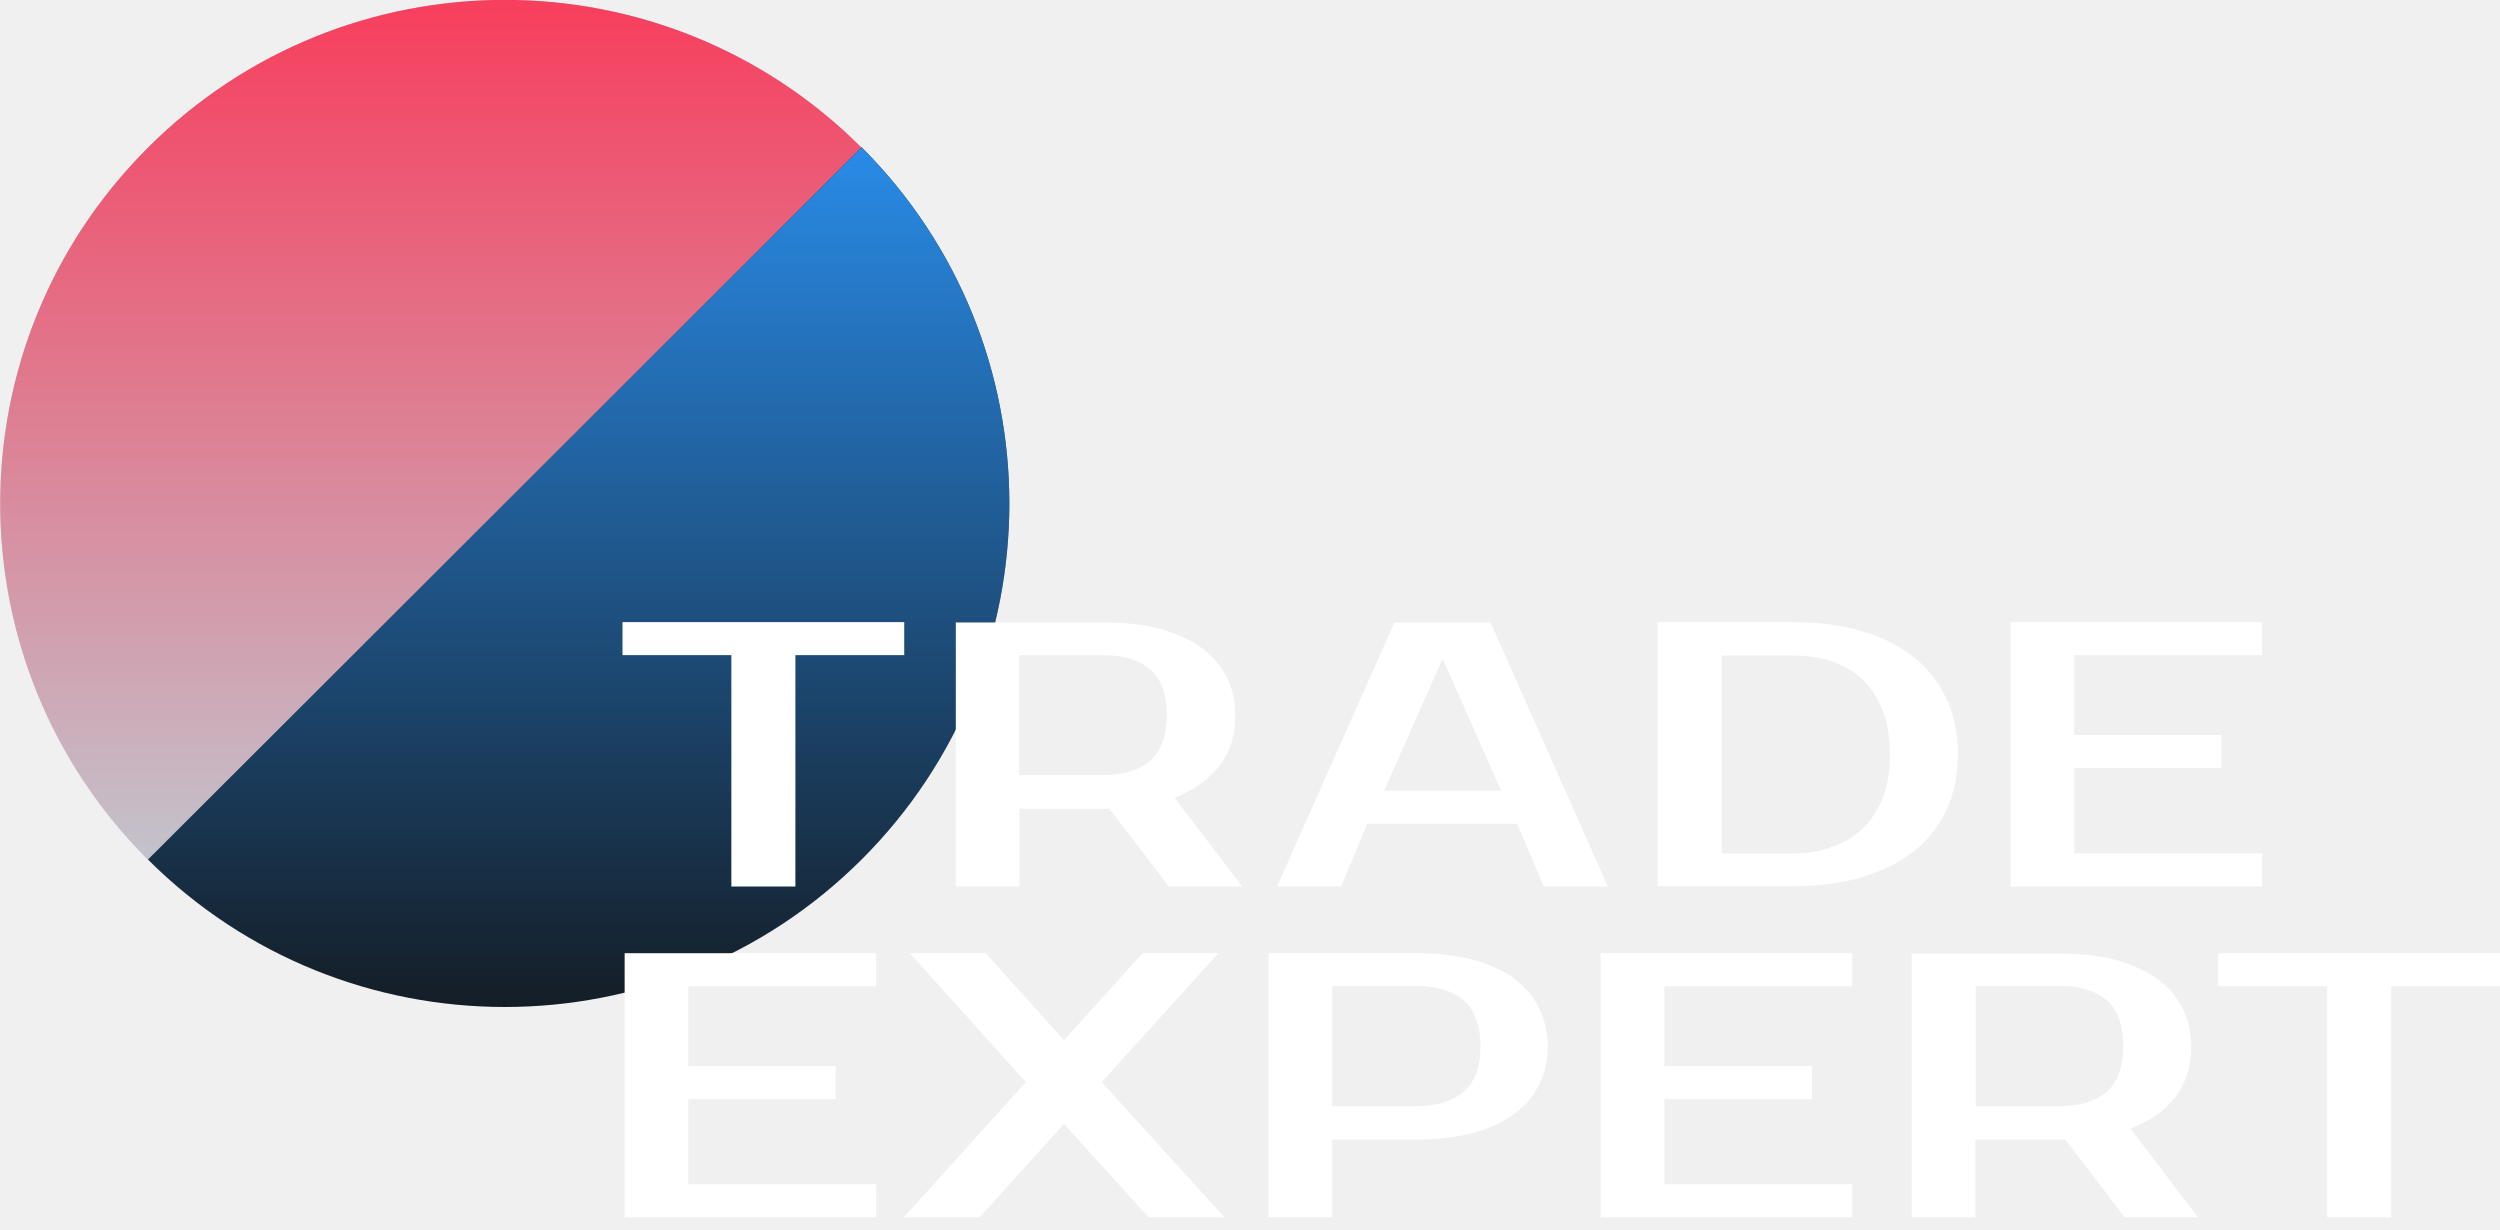
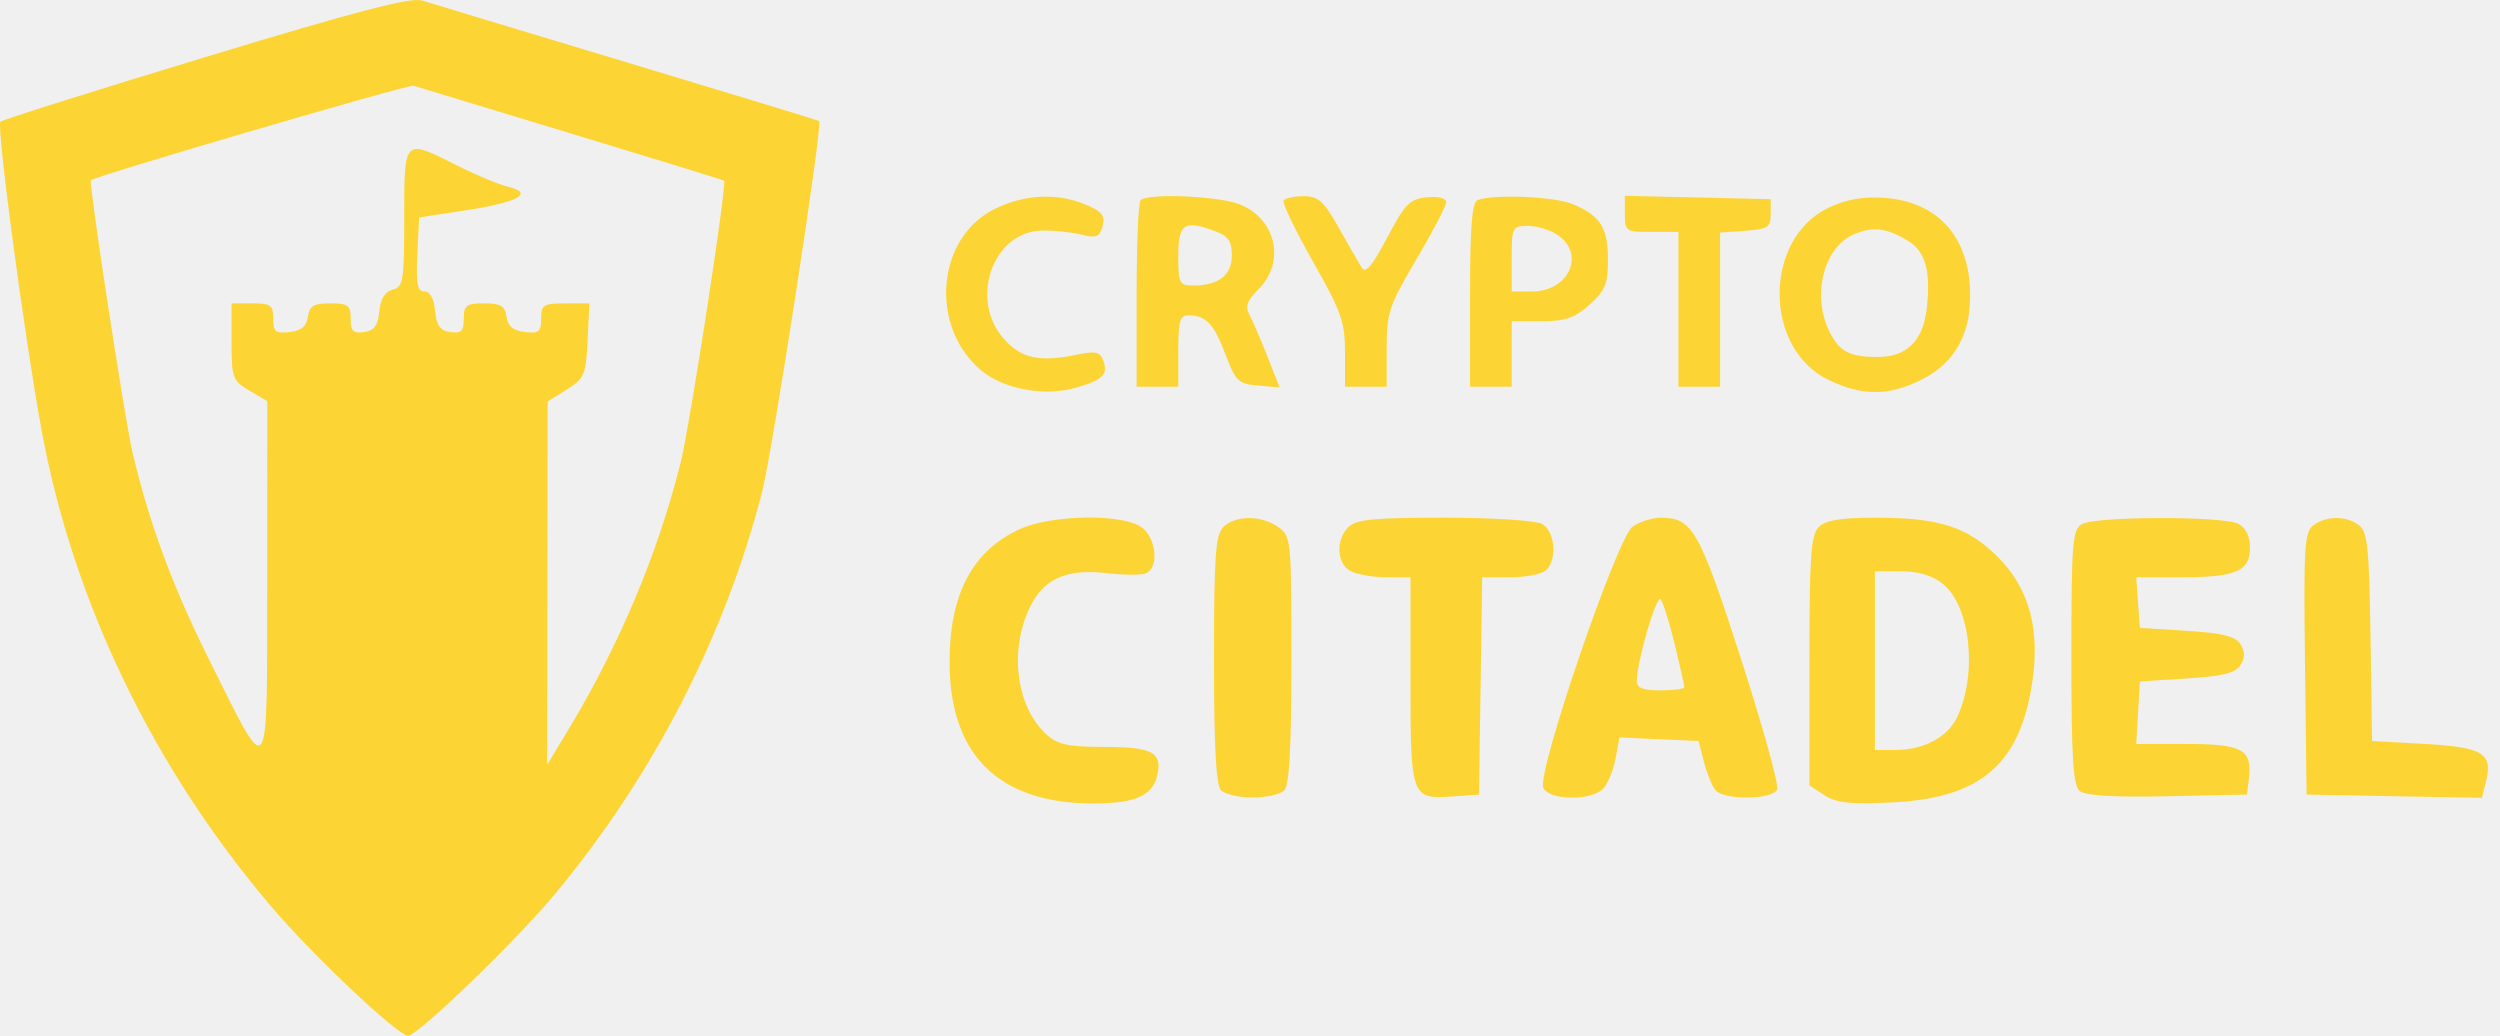
- <svg xmlns="http://www.w3.org/2000/svg" width="120" height="59" viewBox="0 0 120 59" fill="none">
-   <g clip-path="url(#clip0_96_20365)">
-     <path d="M7.103 7.086C-2.357 16.524 -2.357 31.821 7.103 41.275L41.354 7.086C31.895 -2.368 16.562 -2.368 7.103 7.086Z" fill="#10113D" fill-opacity="0.2" />
-     <path d="M7.103 7.086C-2.357 16.524 -2.357 31.821 7.103 41.275L41.354 7.086C31.895 -2.368 16.562 -2.368 7.103 7.086Z" fill="url(#paint0_linear_96_20365)" />
-     <path d="M41.354 41.258C50.813 31.821 50.813 16.524 41.354 7.069L7.103 41.258C16.562 50.695 31.895 50.695 41.354 41.258Z" fill="#141D26" />
-     <path d="M41.354 41.258C50.813 31.821 50.813 16.524 41.354 7.069L7.103 41.258C16.562 50.695 31.895 50.695 41.354 41.258Z" fill="url(#paint1_linear_96_20365)" />
-     <path d="M35.105 42.553H38.179V31.446H43.403V29.862H29.88V31.446H35.105V42.553Z" fill="white" />
-     <path d="M58.498 36.812C59.027 36.148 59.3 35.313 59.3 34.342C59.3 33.644 59.146 32.996 58.856 32.451C58.566 31.889 58.139 31.429 57.593 31.037C57.046 30.663 56.38 30.373 55.612 30.169C54.843 29.964 53.956 29.879 52.982 29.879H45.879V42.553H48.936V38.822H53.256L56.107 42.553H59.624L56.38 38.294C57.268 37.936 57.985 37.442 58.498 36.812ZM48.919 31.446H52.948C53.939 31.446 54.69 31.685 55.219 32.145C55.748 32.605 56.005 33.337 56.005 34.325C56.005 35.313 55.731 36.045 55.219 36.505C54.69 36.965 53.922 37.204 52.948 37.204H48.919V31.446Z" fill="white" />
-     <path d="M65.634 39.538H72.823L74.103 42.553H77.177L71.576 29.947L71.542 29.879H66.932L61.297 42.553H64.371L65.634 39.538ZM69.254 31.634L72.054 37.953H66.437L69.237 31.634H69.254Z" fill="white" />
-     <path d="M93.398 38.958C93.773 38.175 93.978 37.238 93.978 36.216C93.978 35.177 93.79 34.257 93.398 33.473C93.022 32.69 92.476 32.008 91.776 31.48C91.093 30.952 90.256 30.543 89.283 30.271C88.327 29.998 87.251 29.862 86.073 29.862H79.567V42.536H86.09C87.251 42.536 88.344 42.399 89.3 42.127C90.256 41.854 91.093 41.446 91.793 40.917C92.476 40.406 93.005 39.742 93.398 38.958ZM86.09 40.968H82.641V31.463H86.09C86.739 31.463 87.336 31.548 87.9 31.736C88.446 31.906 88.941 32.196 89.351 32.57C89.761 32.945 90.102 33.456 90.341 34.035C90.581 34.632 90.717 35.364 90.717 36.199C90.717 37.033 90.597 37.766 90.341 38.362C90.102 38.958 89.761 39.452 89.351 39.827C88.941 40.202 88.446 40.492 87.9 40.662C87.336 40.866 86.739 40.968 86.09 40.968Z" fill="white" />
-     <path d="M108.577 40.968H99.562V36.863H106.631V35.279H99.562V31.446H108.577V29.862H96.505V42.553H108.577V40.968Z" fill="white" />
-     <path d="M29.983 58.429H42.055V56.845H33.039V52.757H40.108V51.172H33.039V47.34H42.055V45.755H29.983V58.429Z" fill="white" />
-     <path d="M58.48 45.755H54.843L51.07 49.929L47.313 45.755H43.676L49.243 51.939L43.386 58.429H47.023L51.07 53.949L55.133 58.429H58.77L52.88 51.939L58.48 45.755Z" fill="white" />
-     <path d="M72.601 46.914C72.055 46.539 71.389 46.249 70.62 46.045C69.852 45.84 68.964 45.755 67.991 45.755H60.888V58.429H63.944V54.699H67.974C68.947 54.699 69.835 54.596 70.603 54.409C71.389 54.205 72.055 53.915 72.584 53.54C73.13 53.166 73.557 52.688 73.847 52.126C74.138 51.564 74.291 50.934 74.291 50.236C74.291 49.537 74.138 48.89 73.847 48.345C73.574 47.782 73.147 47.306 72.601 46.914ZM71.064 50.218C71.064 51.206 70.791 51.939 70.262 52.399C69.732 52.859 68.964 53.097 67.974 53.097H63.944V47.323H67.974C68.964 47.323 69.732 47.561 70.262 48.021C70.791 48.498 71.064 49.248 71.064 50.218Z" fill="white" />
-     <path d="M76.835 58.429H88.907V56.845H79.892V52.757H86.978V51.172H79.892V47.34H88.907V45.755H76.835V58.429Z" fill="white" />
-     <path d="M104.377 52.706C104.906 52.041 105.179 51.207 105.179 50.236C105.179 49.537 105.026 48.89 104.735 48.345C104.445 47.783 104.018 47.323 103.472 46.931C102.926 46.556 102.26 46.267 101.491 46.062C100.723 45.858 99.835 45.773 98.862 45.773H91.759V58.429H94.815V54.699H99.135L101.986 58.429H105.504L102.26 54.171C103.165 53.83 103.882 53.336 104.377 52.706ZM101.918 50.218C101.918 51.207 101.645 51.939 101.133 52.399C100.603 52.859 99.835 53.097 98.862 53.097H94.832V47.323H98.862C99.852 47.323 100.603 47.561 101.133 48.021C101.662 48.498 101.918 49.248 101.918 50.218Z" fill="white" />
-     <path d="M106.477 45.755V47.34H111.702V58.429H114.775V47.34H120V45.755H106.477Z" fill="white" />
+ <svg xmlns="http://www.w3.org/2000/svg" width="140" height="58" viewBox="0 0 140 58" fill="none">
+   <mask id="mask0_7_34882" style="mask-type:alpha" maskUnits="userSpaceOnUse" x="0" y="0" width="140" height="58">
+     <path fill-rule="evenodd" clip-rule="evenodd" d="M11.513 3.191C5.302 5.075 0.132 6.705 0.023 6.815C-0.211 7.048 1.374 18.914 2.336 24.132C4.097 33.684 8.578 42.982 15.155 50.727C17.507 53.496 22.273 58 22.852 58C23.397 58 28.855 52.737 31.068 50.079C36.553 43.489 40.587 35.663 42.674 27.563C43.261 25.283 46.083 6.968 45.876 6.777C45.84 6.744 41.009 5.271 35.141 3.504C29.273 1.737 24.096 0.174 23.638 0.029C23.012 -0.169 19.981 0.622 11.513 3.191ZM31.992 7.482C36.658 8.894 40.509 10.081 40.549 10.118C40.721 10.28 38.643 23.78 38.125 25.863C36.86 30.949 34.697 36.104 31.836 40.848L30.641 42.829L30.653 32.659L30.665 22.489L31.736 21.817C32.732 21.192 32.814 20.999 32.906 19.067L33.005 16.988H31.656C30.429 16.988 30.306 17.066 30.306 17.843C30.306 18.58 30.179 18.685 29.389 18.594C28.733 18.518 28.442 18.275 28.366 17.738C28.279 17.127 28.048 16.988 27.115 16.988C26.109 16.988 25.972 17.091 25.972 17.845C25.972 18.542 25.832 18.682 25.221 18.595C24.646 18.513 24.447 18.235 24.367 17.405C24.3 16.716 24.082 16.321 23.767 16.321C23.372 16.321 23.293 15.903 23.372 14.25L23.471 12.179L26.097 11.774C29.061 11.318 29.938 10.821 28.437 10.452C27.907 10.321 26.628 9.787 25.597 9.266C22.599 7.751 22.637 7.713 22.637 12.184C22.637 15.732 22.584 16.064 21.989 16.22C21.553 16.334 21.308 16.732 21.239 17.439C21.162 18.235 20.956 18.514 20.387 18.595C19.776 18.682 19.636 18.542 19.636 17.845C19.636 17.091 19.499 16.988 18.493 16.988C17.56 16.988 17.329 17.127 17.242 17.738C17.166 18.275 16.875 18.518 16.219 18.594C15.429 18.685 15.302 18.58 15.302 17.843C15.302 17.088 15.165 16.988 14.135 16.988H12.968V19.136C12.968 21.17 13.021 21.317 13.968 21.876L14.968 22.466L14.961 32.481C14.952 44.131 15.157 43.862 11.655 36.827C9.638 32.776 8.346 29.267 7.419 25.324C6.987 23.483 4.963 10.26 5.089 10.098C5.259 9.878 22.88 4.713 23.156 4.801C23.35 4.863 27.326 6.069 31.992 7.482ZM55.689 11.708C52.442 13.316 52.027 18.286 54.937 20.734C56.22 21.815 58.544 22.226 60.334 21.69C61.795 21.252 62.075 20.953 61.77 20.157C61.597 19.707 61.322 19.648 60.352 19.852C58.238 20.297 57.214 20.084 56.231 18.994C54.265 16.815 55.573 12.997 58.315 12.913C58.956 12.894 59.948 12.992 60.518 13.131C61.411 13.349 61.581 13.284 61.744 12.658C61.898 12.069 61.721 11.843 60.802 11.459C59.19 10.785 57.376 10.874 55.689 11.708ZM63.872 11.209C63.749 11.331 63.65 13.731 63.65 16.543V21.656H64.817H65.984V19.655C65.984 17.971 66.076 17.655 66.567 17.66C67.54 17.668 67.977 18.132 68.626 19.848C69.196 21.356 69.345 21.497 70.453 21.593L71.658 21.697L70.974 19.96C70.597 19.006 70.145 17.954 69.968 17.624C69.72 17.161 69.838 16.831 70.483 16.187C71.989 14.68 71.478 12.298 69.469 11.458C68.325 10.98 64.28 10.8 63.872 11.209ZM71.88 11.236C71.8 11.374 72.542 12.911 73.527 14.652C75.121 17.466 75.32 18.031 75.32 19.737V21.656H76.487H77.654V19.499C77.654 17.509 77.783 17.123 79.321 14.519C80.238 12.967 80.988 11.527 80.988 11.32C80.988 11.096 80.549 10.986 79.904 11.048C78.947 11.141 78.688 11.403 77.682 13.307C76.822 14.934 76.47 15.342 76.247 14.974C76.084 14.706 75.506 13.7 74.962 12.737C74.122 11.25 73.826 10.986 72.999 10.986C72.463 10.986 71.96 11.098 71.88 11.236ZM82.738 11.207C82.43 11.331 82.322 12.715 82.322 16.515V21.656H83.489H84.656V19.822V17.988H86.317C87.662 17.988 88.177 17.812 89.013 17.065C89.895 16.276 90.046 15.909 90.046 14.549C90.046 12.746 89.626 12.079 88.084 11.434C87.054 11.004 83.605 10.857 82.738 11.207ZM90.991 11.976C90.991 12.952 91.043 12.987 92.491 12.987H93.992V17.321V21.656H95.159H96.326V17.34V13.025L97.743 12.922C99.005 12.831 99.16 12.729 99.16 11.986V11.153L95.075 11.059L90.991 10.965V11.976ZM102.431 11.617C98.751 13.336 98.728 19.5 102.395 21.274C104.286 22.19 105.817 22.179 107.65 21.239C109.448 20.317 110.33 18.772 110.33 16.543C110.33 13.314 108.55 11.291 105.526 11.081C104.338 10.999 103.408 11.159 102.431 11.617ZM68.129 12.978C68.784 13.227 68.984 13.537 68.984 14.3C68.984 15.404 68.243 15.988 66.839 15.988C66.035 15.988 65.984 15.888 65.984 14.32C65.984 12.5 66.319 12.29 68.129 12.978ZM87.249 13.172C88.796 14.255 87.844 16.321 85.799 16.321H84.656V14.487C84.656 12.704 84.682 12.653 85.582 12.653C86.091 12.653 86.841 12.887 87.249 13.172ZM106.907 13.526C107.83 14.107 108.13 15.23 107.903 17.245C107.696 19.082 106.787 19.989 105.152 19.989C103.591 19.989 103.039 19.708 102.482 18.631C101.434 16.604 102.099 13.867 103.82 13.121C104.891 12.658 105.698 12.764 106.907 13.526ZM57.134 29.618C54.445 30.84 53.153 33.301 53.175 37.16C53.205 42.305 55.958 44.989 61.21 44.994C63.524 44.997 64.516 44.575 64.793 43.472C65.128 42.138 64.57 41.828 61.835 41.828C59.859 41.828 59.243 41.7 58.638 41.162C56.953 39.661 56.503 36.579 57.613 34.134C58.389 32.424 59.684 31.825 62.004 32.099C62.921 32.208 63.891 32.212 64.16 32.109C64.928 31.814 64.763 30.109 63.908 29.511C62.842 28.763 58.877 28.826 57.134 29.618ZM68.508 29.515C68.065 29.958 67.984 31.112 67.984 36.951C67.984 41.882 68.099 43.977 68.384 44.263C68.604 44.483 69.4 44.663 70.151 44.663C70.903 44.663 71.698 44.483 71.919 44.263C72.204 43.977 72.319 41.881 72.319 36.946C72.319 30.177 72.303 30.018 71.578 29.511C70.626 28.843 69.177 28.846 68.508 29.515ZM75.51 29.515C74.786 30.24 74.851 31.563 75.631 31.981C75.986 32.17 76.886 32.326 77.632 32.326H78.987V38.12C78.987 44.676 79.022 44.769 81.38 44.6L82.822 44.496L82.913 38.411L83.004 32.326H84.597C85.473 32.326 86.37 32.146 86.59 31.926C87.223 31.292 87.076 29.728 86.345 29.337C85.985 29.144 83.561 28.991 80.867 28.991C76.918 28.991 75.938 29.087 75.51 29.515ZM91.423 29.494C90.563 30.096 86.076 43.204 86.421 44.105C86.695 44.817 89.069 44.87 89.76 44.179C90.026 43.913 90.345 43.156 90.468 42.497L90.693 41.299L92.906 41.397L95.119 41.495L95.419 42.662C95.584 43.304 95.874 44.017 96.063 44.246C96.543 44.827 99.299 44.79 99.525 44.2C99.623 43.944 98.704 40.642 97.484 36.861C95.16 29.664 94.776 28.991 92.992 28.991C92.523 28.991 91.817 29.218 91.423 29.494ZM101.851 29.515C101.408 29.958 101.327 31.118 101.327 37.01V43.98L102.164 44.529C102.83 44.965 103.602 45.049 105.939 44.937C110.805 44.704 113.008 42.898 113.757 38.525C114.297 35.372 113.69 33 111.88 31.193C110.189 29.504 108.602 28.991 105.063 28.991C103.064 28.991 102.241 29.126 101.851 29.515ZM116.582 29.352C116.055 29.658 115.998 30.382 115.998 36.803C115.998 42.463 116.093 43.992 116.461 44.298C116.773 44.557 118.379 44.652 121.379 44.589L125.835 44.496L125.942 43.559C126.125 41.967 125.561 41.662 122.442 41.662H119.631L119.732 39.911L119.833 38.161L122.466 37.994C124.489 37.866 125.184 37.692 125.465 37.244C125.731 36.82 125.731 36.501 125.465 36.077C125.184 35.628 124.489 35.455 122.466 35.327L119.833 35.16L119.73 33.743L119.628 32.326H122.169C125.226 32.326 126.001 31.989 126.001 30.659C126.001 30.034 125.769 29.557 125.356 29.337C124.526 28.892 117.349 28.905 116.582 29.352ZM129.559 29.409C129.046 29.784 128.998 30.559 129.079 37.161L129.169 44.496L134.078 44.588L138.988 44.68L139.212 43.786C139.614 42.187 139.065 41.845 135.803 41.662L132.837 41.495L132.749 35.66C132.673 30.653 132.582 29.766 132.101 29.408C131.386 28.875 130.289 28.875 129.559 29.409ZM108.776 32.677C110.329 33.898 110.754 37.634 109.622 40.119C109.103 41.257 107.749 41.995 106.179 41.995H104.995V36.994V31.992H106.45C107.414 31.992 108.2 32.224 108.776 32.677ZM93.779 36.062C94.079 37.292 94.325 38.38 94.325 38.48C94.325 38.579 93.725 38.661 92.992 38.661C92.011 38.661 91.658 38.525 91.658 38.146C91.658 37.086 92.759 33.295 92.992 33.555C93.124 33.704 93.479 34.832 93.779 36.062Z" fill="black" />
+   </mask>
+   <g mask="url(#mask0_7_34882)">
+     <rect x="-4.001" y="-14.338" width="51.682" height="83.692" fill="#FCD535" />
+     <rect x="50.682" y="8.336" width="63.685" height="15.004" fill="#FCD535" />
+     <rect x="51.682" y="27.008" width="90.36" height="21.673" fill="#FCD535" />
  </g>
-   <defs>
-     <linearGradient id="paint0_linear_96_20365" x1="20.681" y1="-0.004" x2="20.681" y2="41.275" gradientUnits="userSpaceOnUse">
-       <stop stop-color="#F73E5D" />
-       <stop offset="1" stop-color="#F73E5D" stop-opacity="0" />
-     </linearGradient>
-     <linearGradient id="paint1_linear_96_20365" x1="27.776" y1="7.069" x2="27.776" y2="48.336" gradientUnits="userSpaceOnUse">
-       <stop stop-color="#298BE7" />
-       <stop offset="1" stop-color="#298BE7" stop-opacity="0" />
-     </linearGradient>
-     <clipPath id="clip0_96_20365">
-       <rect width="120" height="58.429" fill="white" />
-     </clipPath>
-   </defs>
</svg>
